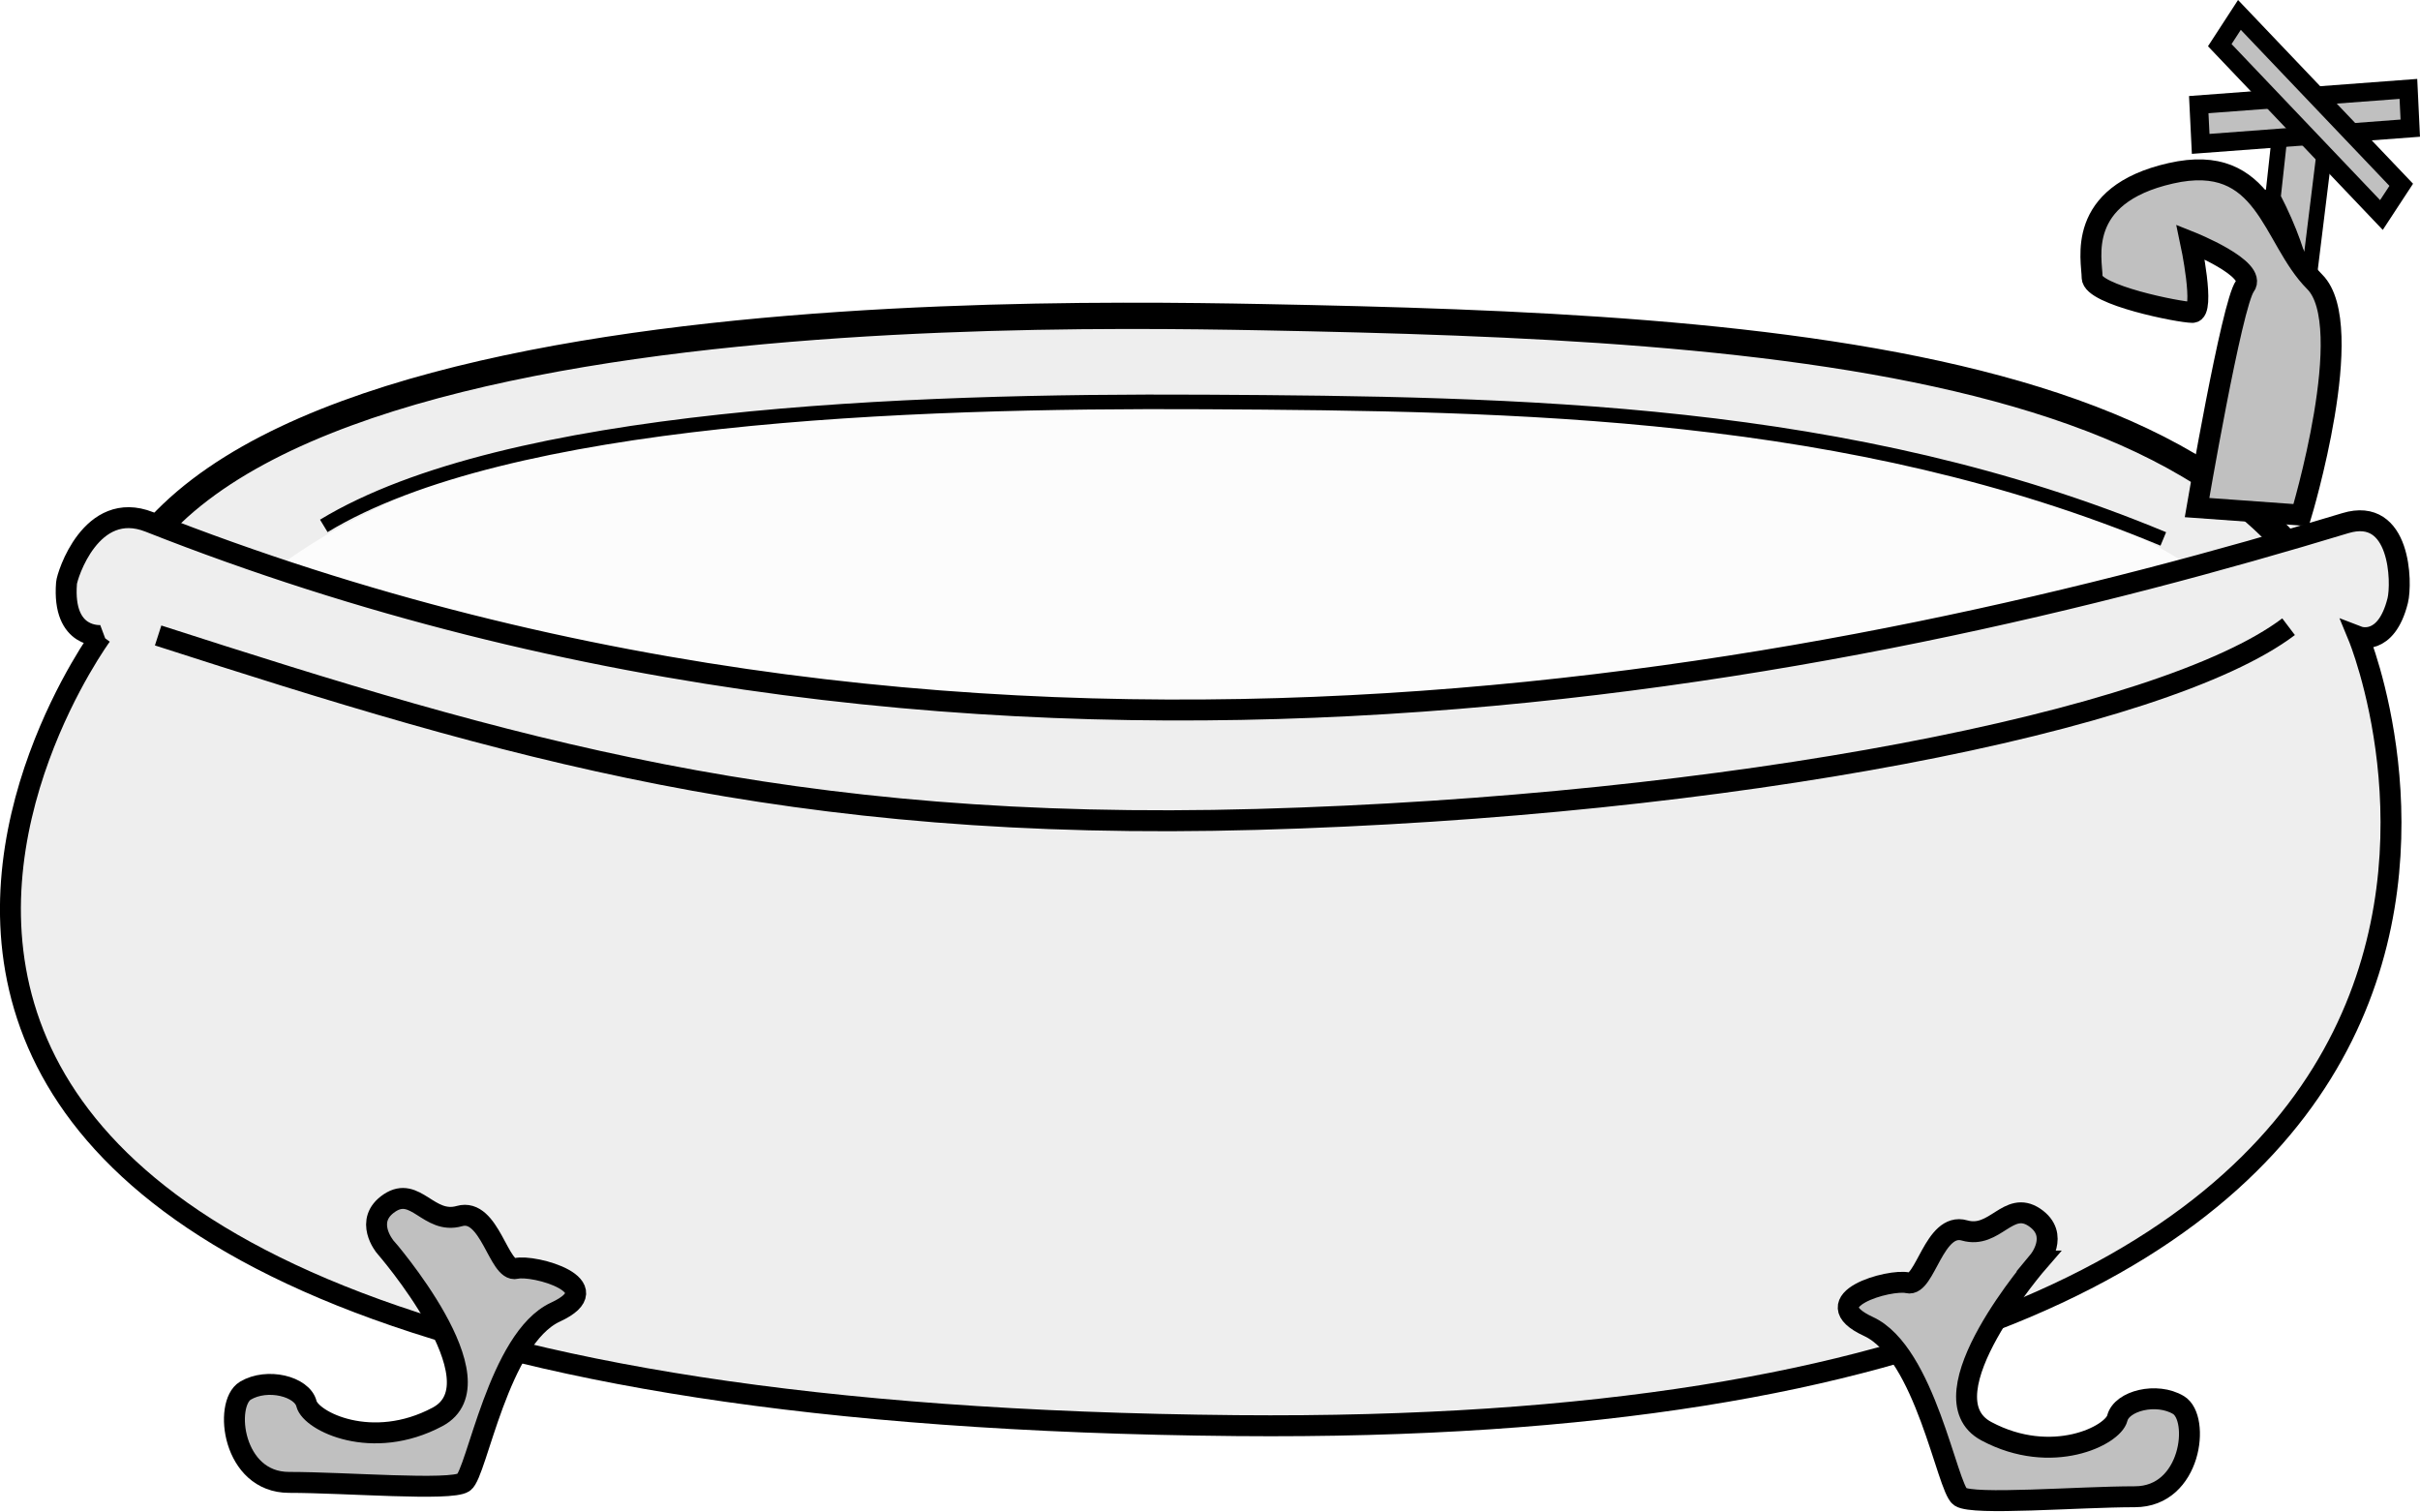
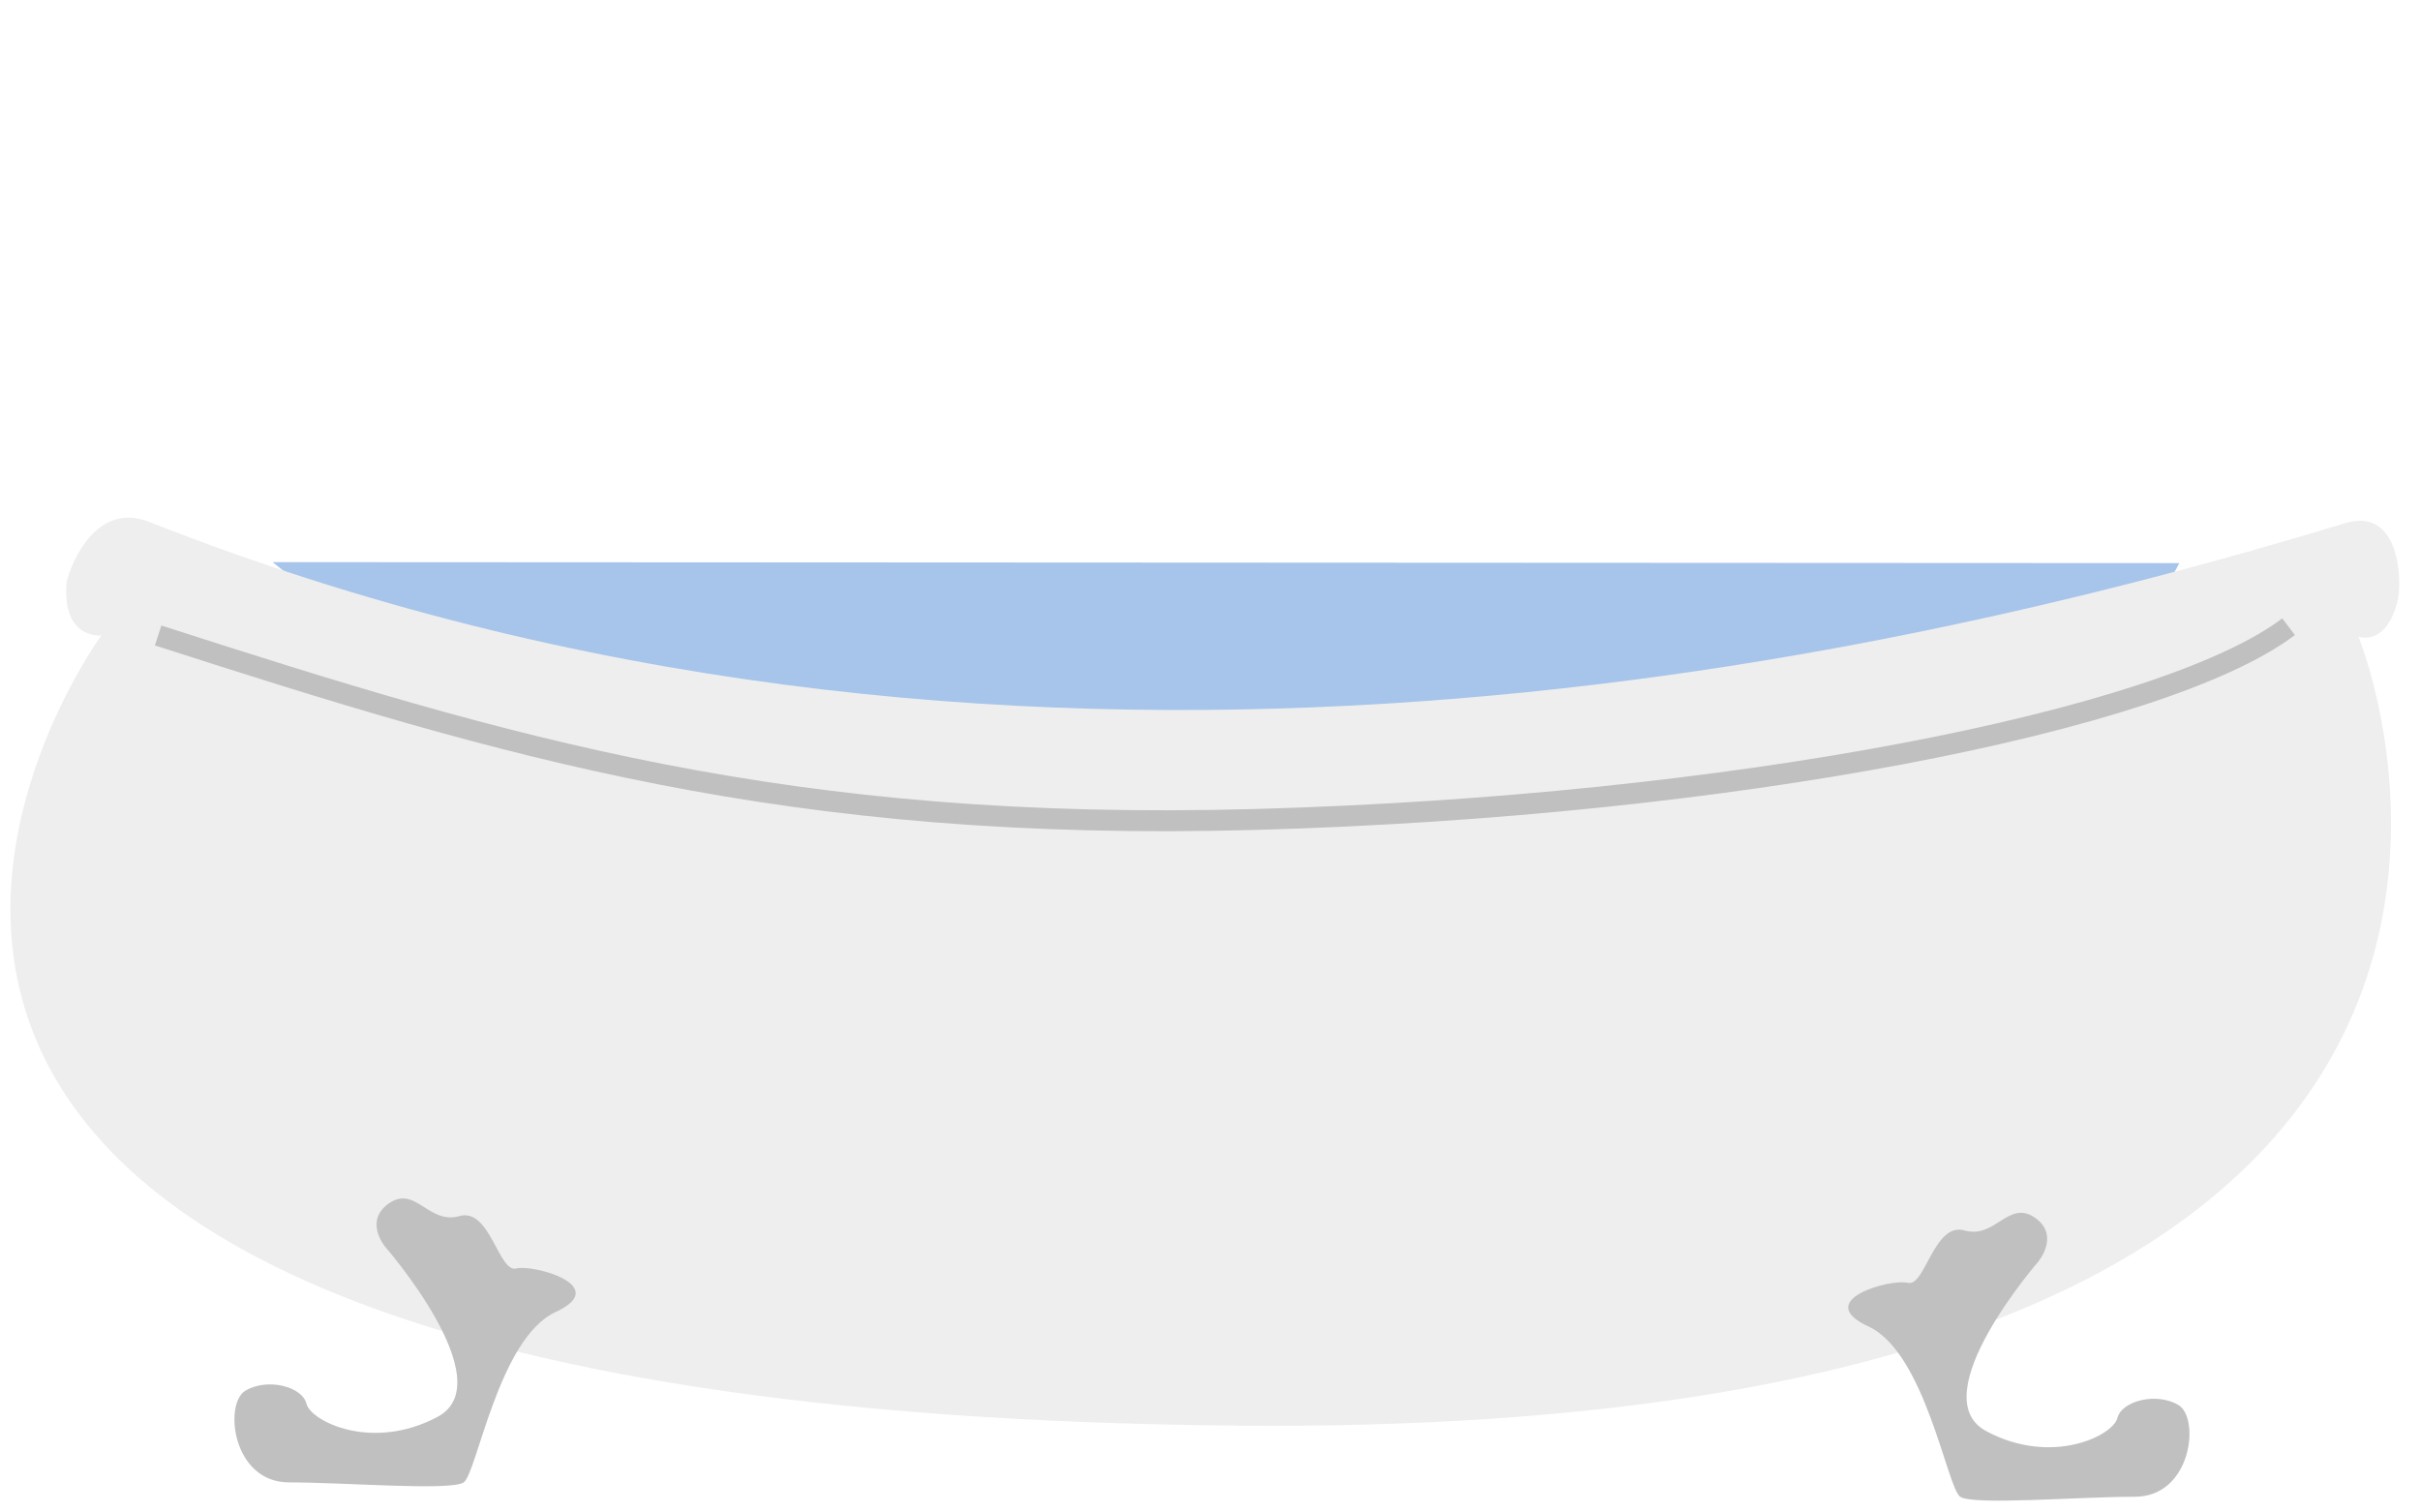
- <svg xmlns="http://www.w3.org/2000/svg" id="Layer_1" xml:space="preserve" overflow="visible" viewBox="0 0 337.276 210.606" version="1.1" enable-background="new 0 0 337.276 210.606">
+ <svg xmlns="http://www.w3.org/2000/svg" version="1.1" x="0" y="0" width="337.276" height="210.606" viewBox="0, 0, 337.276, 210.606">
  <g id="bath">
-     <path stroke="#000000" stroke-width="3.664" d="m15.136 103.3c-15.455-60.909 119.13-59.896 160.91-59.091 70.773 1.363 150.91 5.454 153.64 59.091" fill="#EEEEEE" />
-     <path d="m319.16 99.204c-3.726-39.437-107.44-42.938-151.29-43.182-41.604-0.23-124.14-3.396-147.43 44.734" fill="#FCFCFC" />
-     <path stroke="#000000" stroke-width="2.917" d="m14.13 88.566s-5.478 0.604-4.859-7.304c0.07-0.993 3.413-11.729 11.546-8.519 118.86 46.915 238.86 20.552 306.05 0.171 7.738-2.348 7.907 8.348 7.306 10.785-1.626 6.513-5.48 5.032-5.48 5.032s46.244 111.79-156.36 109.96c-237.36-2.13-158.21-110.12-158.21-110.12z" fill="#EEEEEE" />
-     <path stroke="#000000" stroke-width="2.917" d="m22.038 88.566c48.553 15.639 87.644 27.456 153.1 25.639 65.725-1.825 126.36-13.637 143.82-26.86" fill="none" />
-     <path stroke="#000000" stroke-width="2.917" d="m53.67 173.75s16.437 18.863 7.306 23.723c-9.132 4.867-17.645 0.605-18.262-1.825-0.603-2.43-5.465-3.646-8.514-1.827-3.033 1.827-1.824 12.782 6.084 12.782 7.921 0 22.516 1.216 24.342 0 1.826-1.22 4.862-20.077 12.785-23.731 7.907-3.652-3.049-6.686-5.48-6.082-2.43 0.605-3.65-8.524-7.908-7.302-4.271 1.214-6.096-4.258-9.735-1.829-3.666 2.45-0.618 6.1-0.618 6.1z" fill="#C0C0C0" />
-     <path stroke="#000000" stroke-width="2.917" d="m284.15 175.75s-16.437 18.864-7.306 23.724c9.116 4.867 17.644 0.605 18.246-1.826 0.617-2.427 5.48-3.646 8.527-1.824 3.035 1.824 1.827 12.78-6.081 12.78-7.922 0-22.517 1.223-24.344 0-1.825-1.22-4.862-20.077-12.784-23.731-7.907-3.65 3.049-6.685 5.48-6.082 2.43 0.605 3.649-8.525 7.907-7.303 4.257 1.221 6.082-4.255 9.736-1.828 3.63 2.44 0.6 6.09 0.6 6.09z" fill="#C0C0C0" />
-     <path stroke="#000000" stroke-width="2.17" d="m316.78 27.516l1.84-16.831 5.466 9.427-2.733 22.214c0-0.001 0.3-5.386-4.58-14.81z" fill="#C0C0C0" />
-     <polygon stroke="#000000" stroke-width="2.59" points="335.92 17.86 306.71 20.053 306.44 14.582 335.66 12.389" fill="#C0C0C0" />
-     <polygon stroke="#000000" stroke-width="2.59" points="331.9 29.967 309.37 6.293 312.11 2.079 334.66 25.755" fill="#C0C0C0" />
-     <path stroke="#000000" stroke-width="2.917" d="m320.71 71.787s7.979-26.421 1.897-32.502c-6.082-6.09-6.699-18.176-20.073-15.129-13.386 3.042-10.954 12.08-10.954 14.517 0 2.438 12.163 4.866 13.989 4.866s-0.271-9.826-0.271-9.826 9.402 3.745 7.576 6.175c-1.825 2.438-6.673 30.855-6.673 30.855l14.49 1.044z" fill="#C0C0C0" />
-     <path stroke="#000000" stroke-width="2.03" d="m301.5 75.113c-43.637-18.182-89.782-18.848-133.64-19.091-41.604-0.23-97.271 1.818-122.73 17.273" fill="none" />
+     <path d="M303.729,78.479 C285.851,115.46 111.09,137.97 37.992,78.344" fill="#A7C5EA" />
+     <path d="M14.13,88.566 C14.13,88.566 8.652,89.17 9.271,81.262 C9.341,80.269 12.684,69.533 20.817,72.743 C139.677,119.658 259.677,93.295 326.867,72.914 C334.605,70.566 334.774,81.262 334.173,83.699 C332.547,90.212 328.693,88.731 328.693,88.731 C328.693,88.731 374.937,200.521 172.333,198.691 C-65.027,196.561 14.123,88.571 14.123,88.571 z" fill="#EEEEEE" />
+     <path d="M22.038,88.566 C70.591,104.205 109.682,116.022 175.138,114.205 C240.863,112.38 301.498,100.568 318.958,87.345" fill-opacity="0" stroke="#C0C0C0" stroke-width="2.917" />
+     <path d="M53.67,173.75 C53.67,173.75 70.107,192.613 60.976,197.473 C51.844,202.34 43.331,198.078 42.714,195.648 C42.111,193.218 37.249,192.002 34.2,193.821 C31.167,195.648 32.376,206.603 40.284,206.603 C48.205,206.603 62.8,207.819 64.626,206.603 C66.452,205.383 69.488,186.526 77.411,182.872 C85.318,179.22 74.362,176.186 71.931,176.79 C69.501,177.395 68.281,168.266 64.023,169.488 C59.752,170.702 57.927,165.23 54.288,167.659 C50.622,170.109 53.67,173.759 53.67,173.759 z" fill="#C0C0C0" />
+     <path d="M284.15,175.75 C284.15,175.75 267.713,194.614 276.844,199.474 C285.96,204.341 294.488,200.079 295.09,197.648 C295.707,195.221 300.57,194.002 303.617,195.824 C306.652,197.648 305.444,208.604 297.536,208.604 C289.614,208.604 275.019,209.827 273.192,208.604 C271.367,207.384 268.33,188.527 260.408,184.873 C252.501,181.223 263.457,178.188 265.888,178.791 C268.318,179.396 269.537,170.266 273.795,171.488 C278.052,172.709 279.877,167.233 283.531,169.66 C287.161,172.1 284.131,175.75 284.131,175.75 z" fill="#C0C0C0" />
  </g>
</svg>
